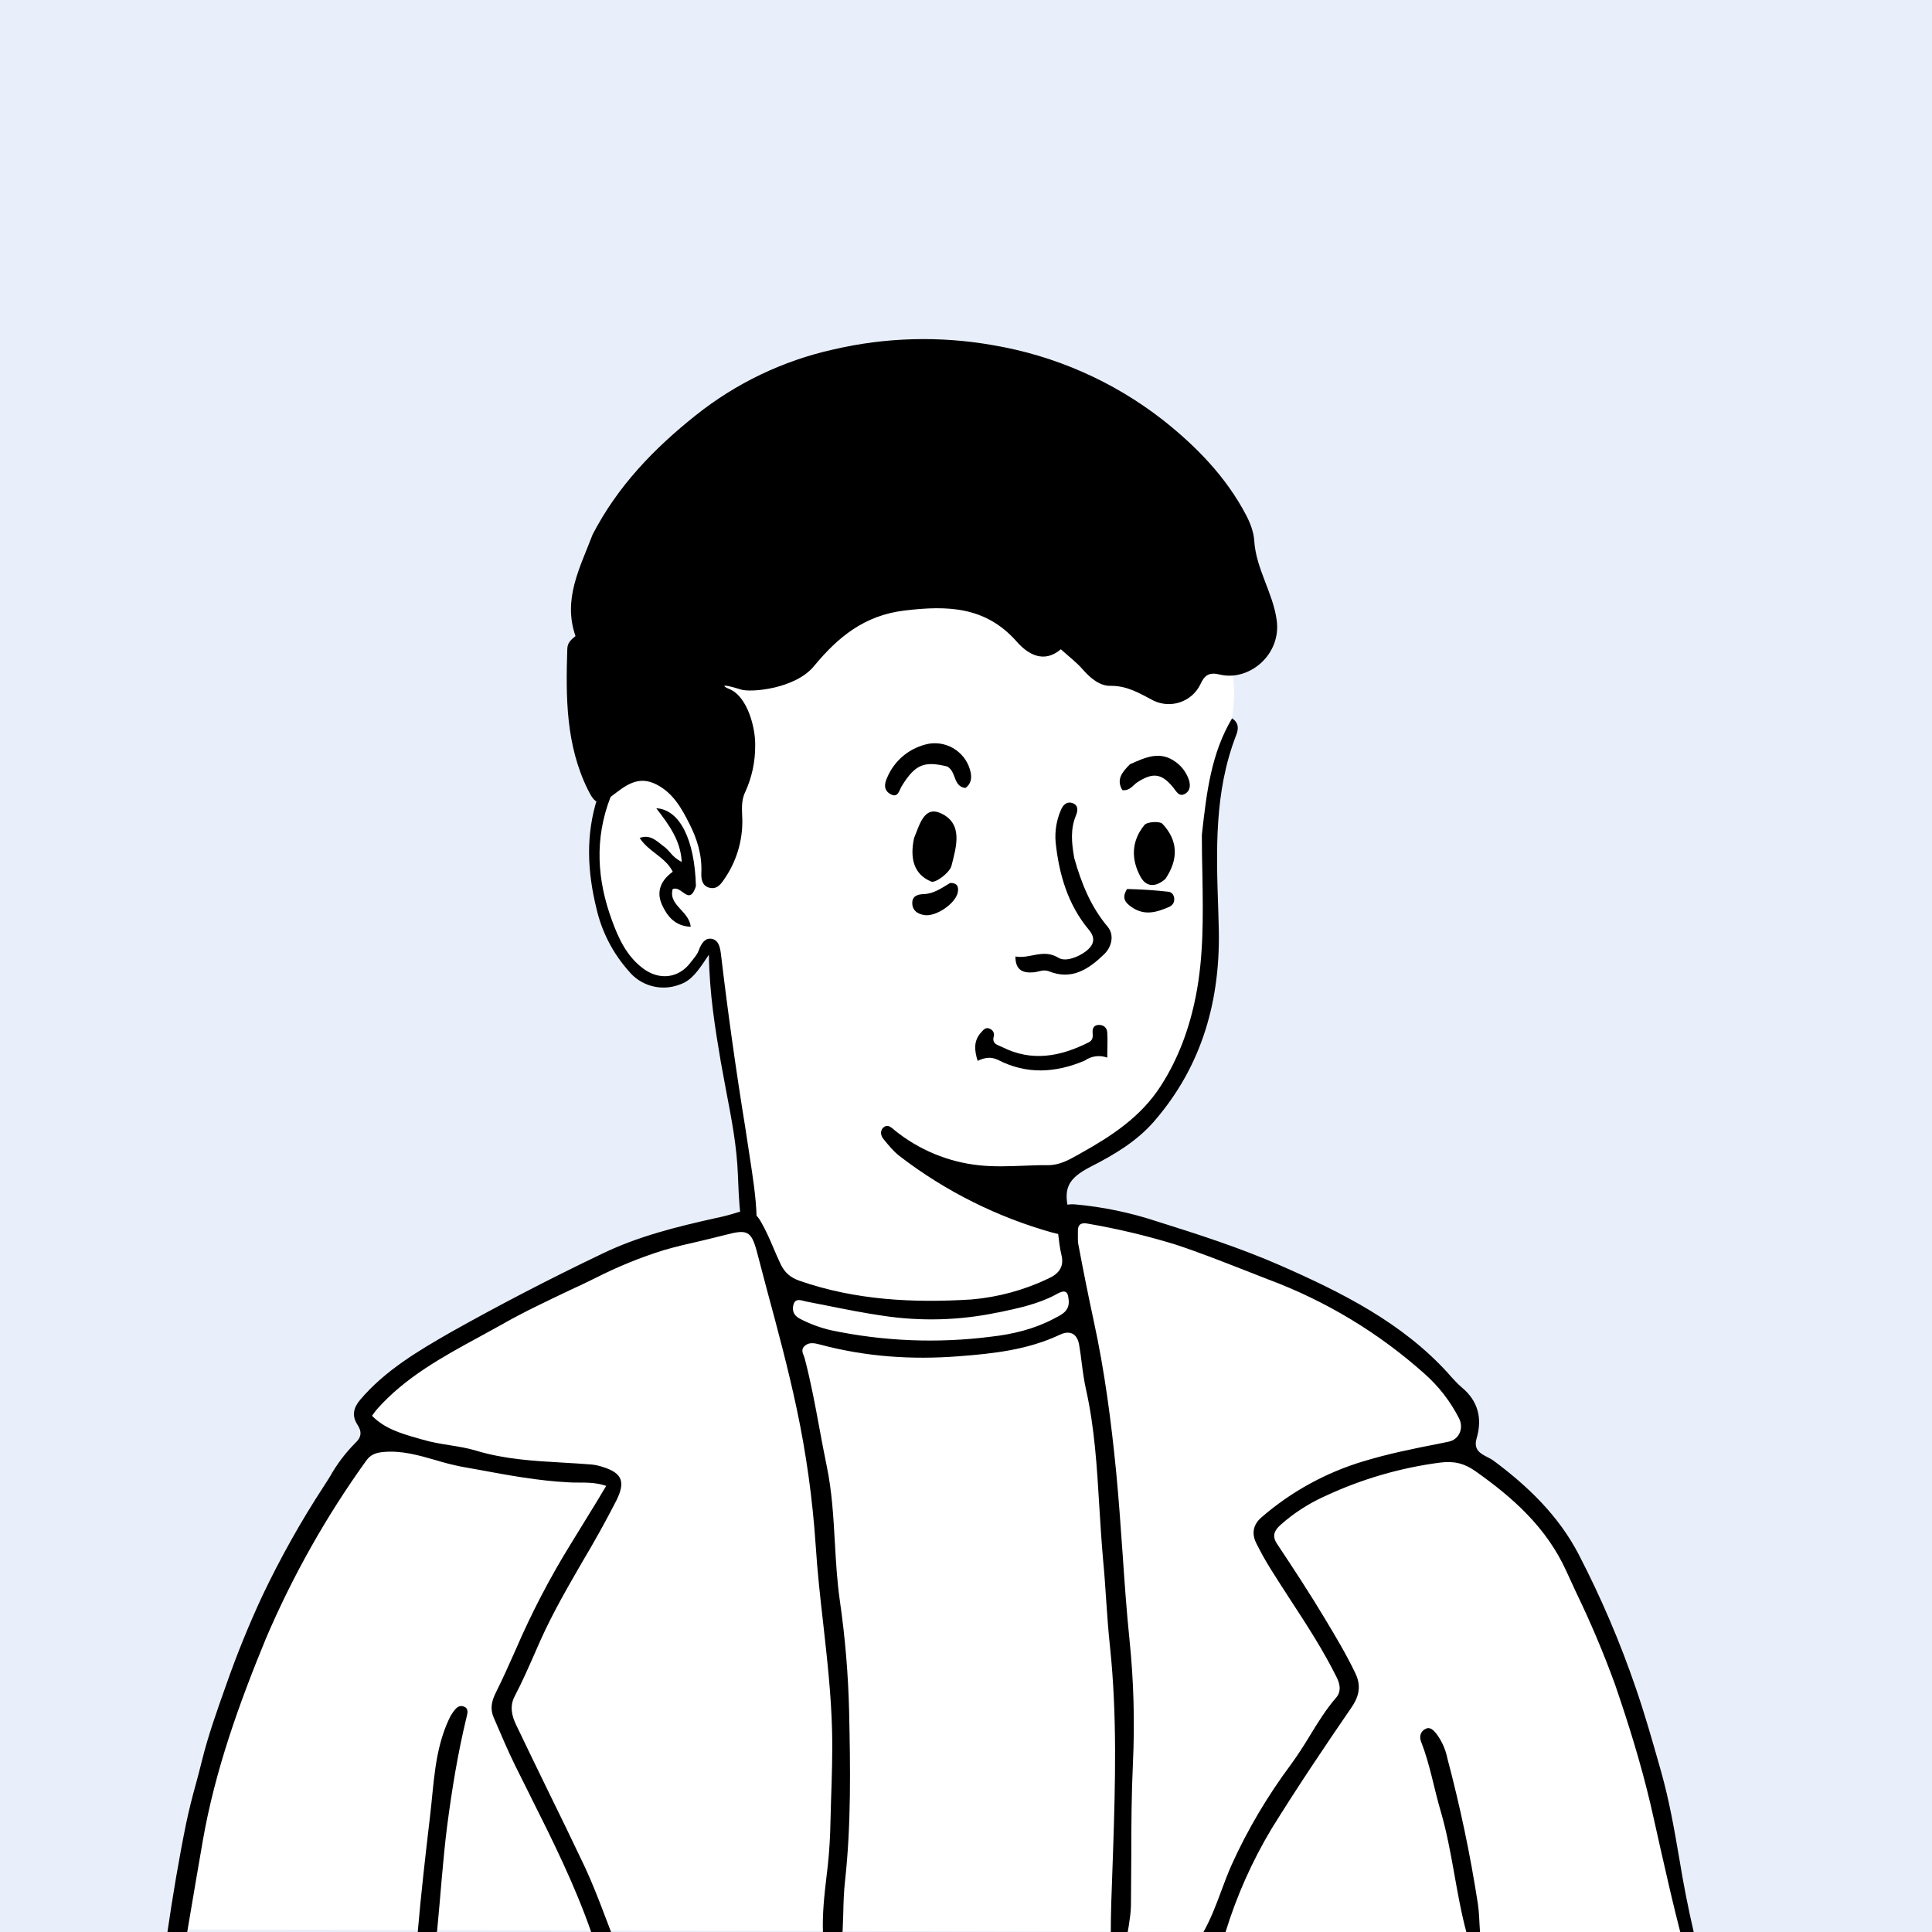
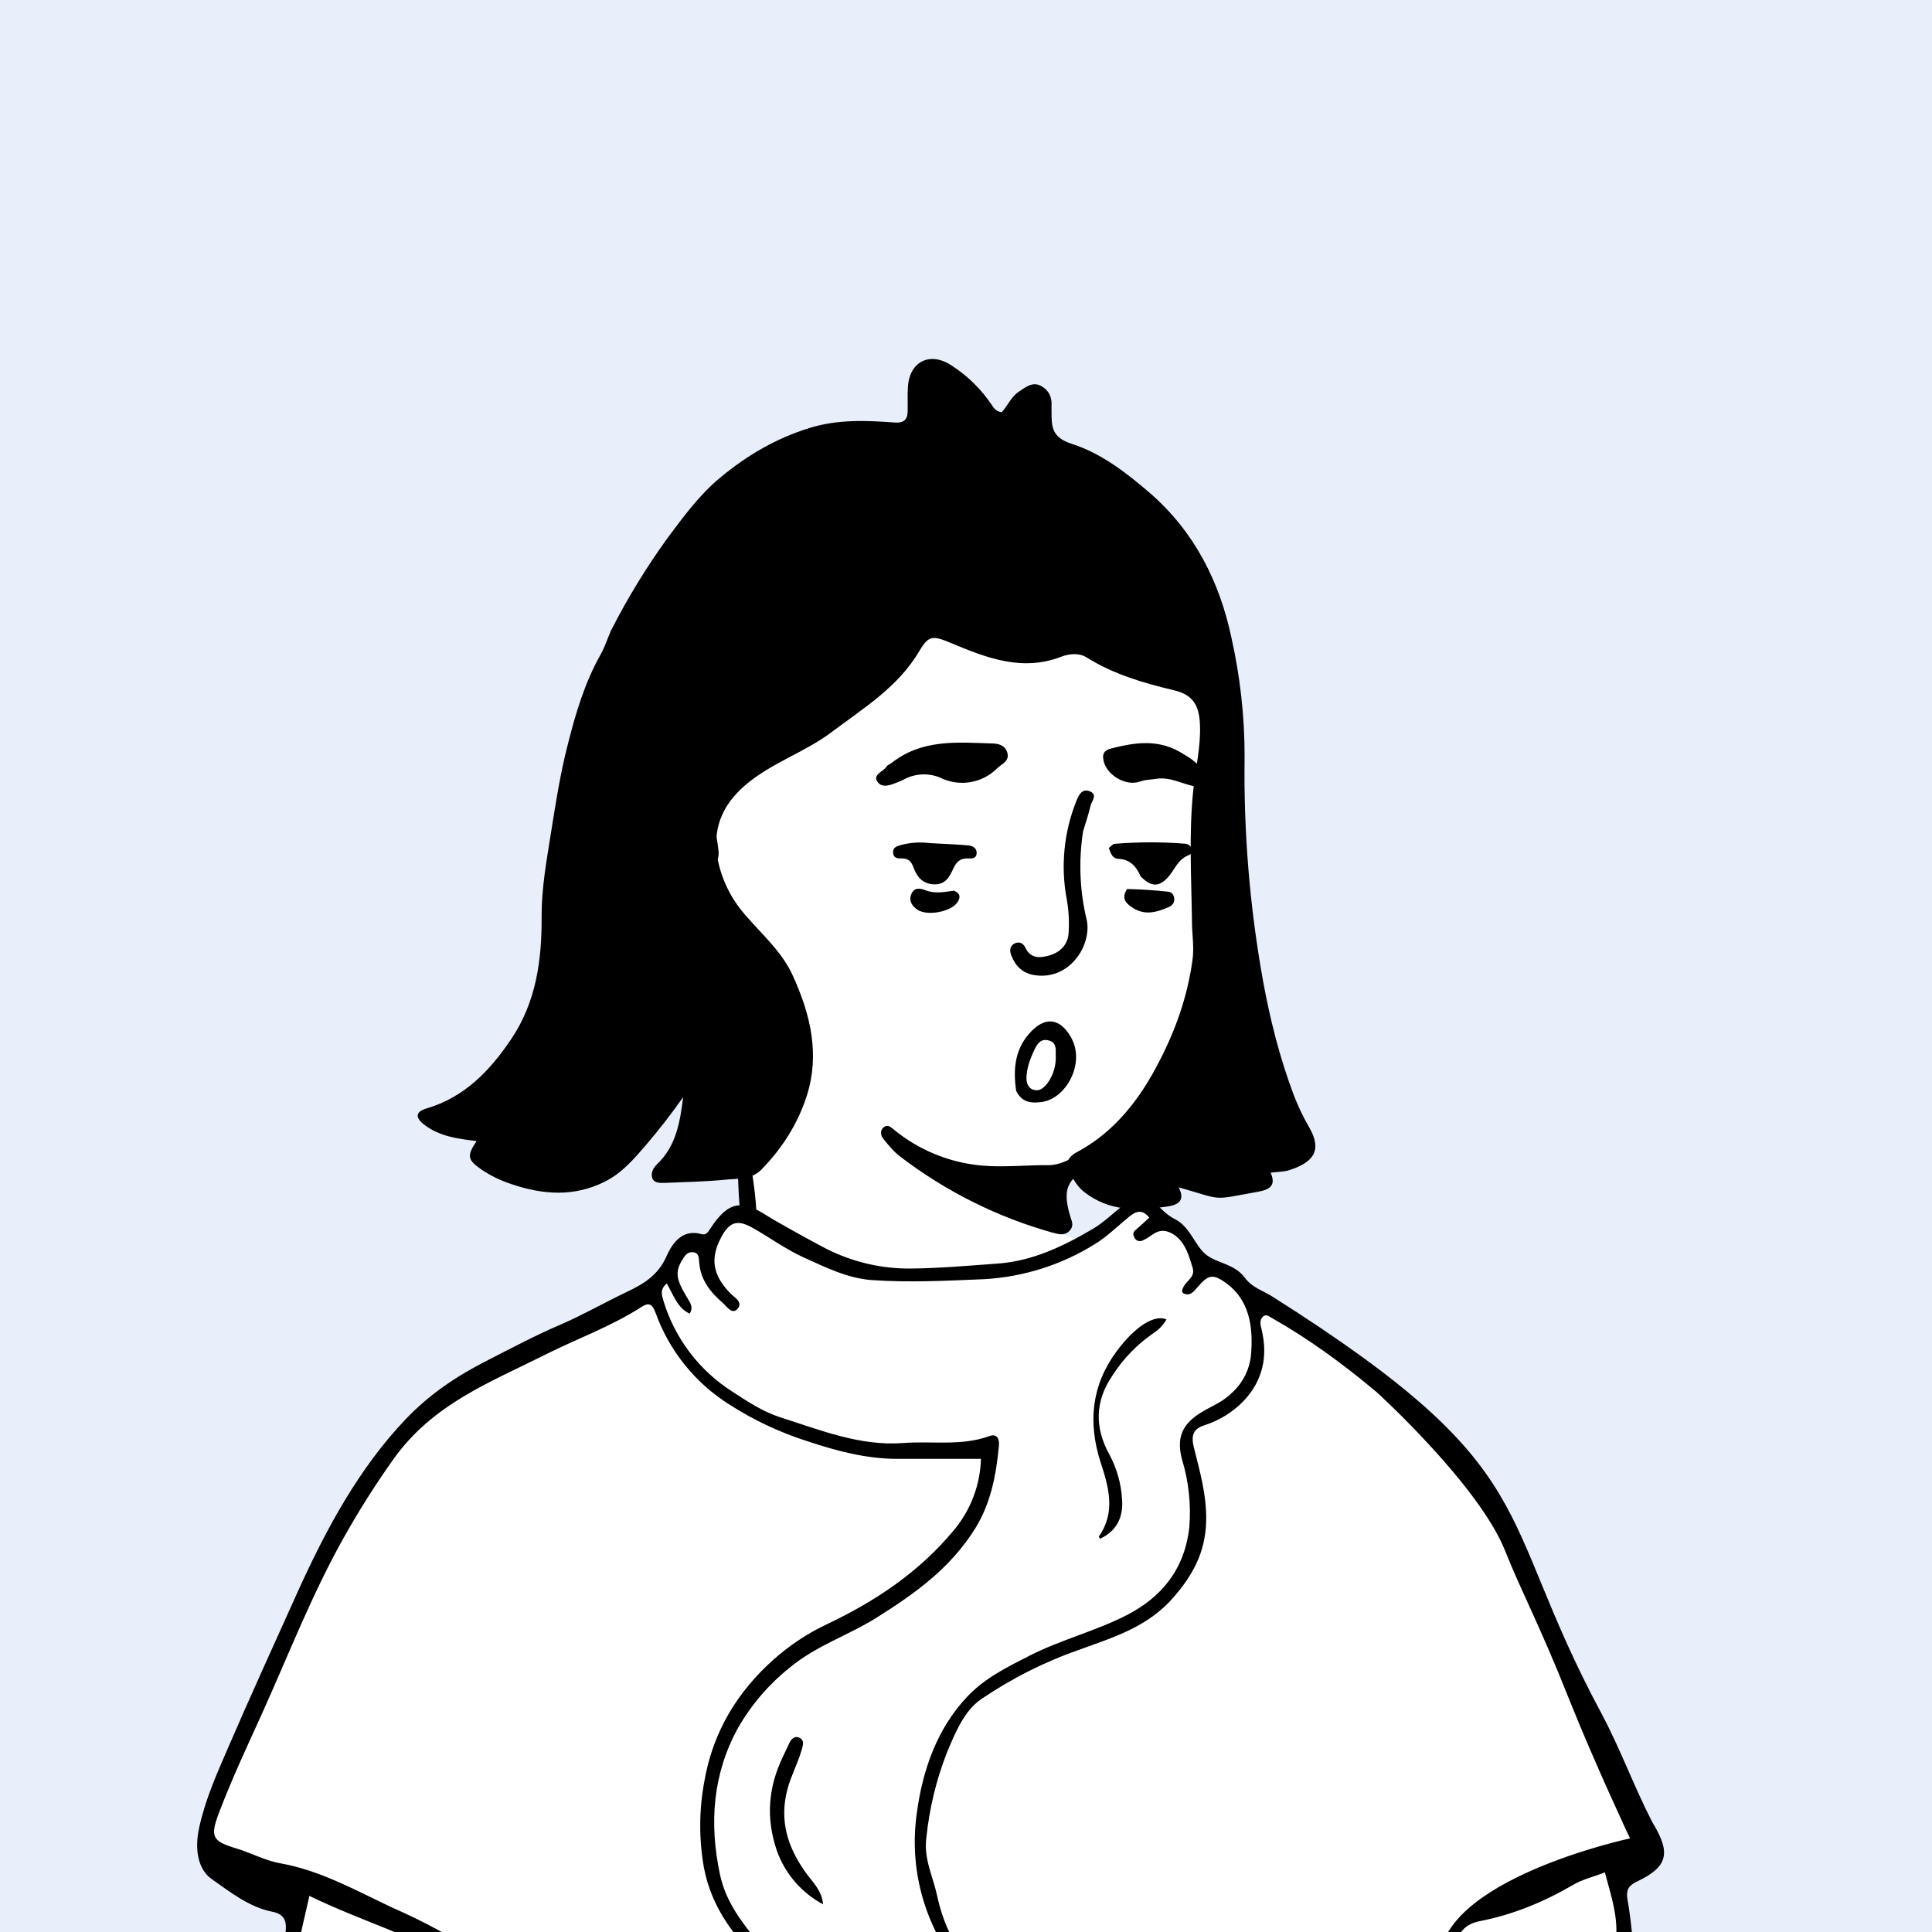
<svg xmlns="http://www.w3.org/2000/svg" viewBox="0 0 1744 1744" fill="none" shape-rendering="auto">
  <mask id="viewboxMask">
    <rect width="1744" height="1744" rx="0" ry="0" x="0" y="0" fill="#fff" />
  </mask>
  <g mask="url(#viewboxMask)">
    <rect fill="#e9effa" width="1744" height="1744" x="0" y="0" />
    <g transform="translate(531 487)">
      <path d="M554 727.7c-99.2 297-363.8 388.6-503.7 19.8-19.3-50.7 31-69.5 66.2-91.9 24.1-15.3 36.8-28.5 35.3-42.2-7-64.4-36.9-243.8-36.9-243.8l-3-5.8s.7-1.6-2.2 1.2c-3 3-9.9 34.2-37 34.2-24.5 0-49.2-10.9-61-86.3C7.2 285.6 9.6 214 40 201c12.5-5.3 24-7.2 35.2-.8 11.3 6.4-13-22 112-126C268.4 6.4 396.7-3.5 448.5 8 500.3 19.5 552 44.8 574.9 98.5c27.8 65-25.9 114.3-14 262.5-2.2 53.6.8 171.2-146.6 210.6-28 7.5-19.3 48.4 22.7 58.4 67 21 117 72.3 117 97.9" fill="#fff" />
      <path fill-rule="evenodd" clip-rule="evenodd" d="m554 266.2.1-1.4c4.1-36.4 8.2-71.7 27.1-103.4 6.5 4.4 5.7 10 3.7 15.2-19.9 51.2-18 104.4-16.2 157.6l.4 14c2.1 66.4-14.5 126.8-58.7 177.5-15.4 17.6-35.8 29.8-56.5 40.3-21.4 11-25.9 20.1-19.2 43.6l.8 2.6c1.4 3.9 2.8 7.9-1 11.8-4.5 4.6-9.5 3.3-14.8 1.8l-.6-.1a406.4 406.4 0 0 1-137-68.3c-6-4.4-10.8-10.3-15.5-16.1l-.3-.4c-2.5-3-3-7.8.5-10.4 3.3-2.5 5.8-.5 8.7 1.8l1 .9a145.5 145.5 0 0 0 76.3 31.7c13.4 1.4 26.6.9 40 .4 7.4-.3 14.8-.6 22.3-.5 10.2 0 18.7-4.7 26.7-9.2l2.8-1.6c27.8-15.5 54.3-32.8 72.2-60.7 16.1-25 25.9-52.2 31.6-80.9 7.2-36.1 6.6-72.7 6-109.8-.3-12-.5-24.2-.5-36.4ZM50.6 190.8c21.9-1.7 34 11.2 44.3 26.3a140.4 140.4 0 0 1 22.4 61.5c.5 3.7 1 7.6-1.2 11.3-4.5.6-4.9-3-5-5.6-.5-20.7-9.7-38.7-18.9-56.1-6.6-12.5-16.2-24.6-31.4-27.6-17.2-3.5-33 12-40.8 32.2-14.5 37.6-12 74.6 1.4 111 5.8 15.9 13.1 32.1 27.8 43.2 14.8 11.3 32.7 9.3 43.6-5.7l2-2.5c2-2.6 4-5.1 5-8 2.1-5.8 5.4-11.2 11.3-10.4 6.8 1 8 8.3 8.7 14a3661 3661 0 0 0 22 156.7l5.9 38.8c2.6 17.1 5.6 41.7 3.6 52.1a28 28 0 0 0-.3 2.2c-.4 2.8-.6 5-4.2 5.5-4.9.8-7-2-7.7-6.4-2.3-17-3-23.6-4-49.6-.9-25.2-5.6-50-10.4-74.9l-5-27c-5.2-30.8-10.3-62-10.8-97l-2 3c-7.6 11.3-13.7 20.5-24.5 24a40.5 40.5 0 0 1-46.1-12.5 127.8 127.8 0 0 1-28.8-55.8c-8.4-34-9.9-67.1.9-100.6 5.2-16.1 23.7-44.7 42.2-42Zm34.6 127.5c4.4 3.2 8.4 6 12-5.4-1.1-42.2-14.7-69.2-35.8-70.3 11.2 14.6 22 28.8 23 48.5a32.3 32.3 0 0 1-10.7-8.8c-2-2.2-4-4.4-6.5-6l-3-2.4c-4.8-3.6-9.7-7.4-17.8-4.5 3.8 5.8 9 10 14.3 14 6 4.7 12 9.3 15.6 16.5-10.6 7.7-15.2 17.7-9.7 29.9 4.8 10.5 11.9 19.2 25.9 19.8-.6-6.3-4.7-10.9-8.8-15.4-5-5.4-9.7-10.6-7.5-18.6 3.2-1.5 6.2.7 9 2.7Z" fill="#000" />
    </g>
    <g transform="translate(178 1057)">
-       <path d="m1346 688-1365-3.3s11.3-97 44.2-189.1c41-115.2 106.9-232 124.6-246.1 20.8-16.8-11.6-18.2 3.4-41.2 33.4-51.1 146.5-97.5 179.3-114.1C391 64.4 496.8 46.4 496.8 46.4L524 100s63.4 21.9 138.2 24.4c40.4 1.3 134-29.5 134-29.5L784.9 37s169 34.8 252.6 85.6c48.2 29.3 108.2 75 109.7 101.2 2.1 39.8 1.7 36.7 24 51.9 53.3 36.2 98.4 122 120.8 191.2 17.5 54.2 54 221.1 54 221.1Z" fill="#fff" />
-       <path fill-rule="evenodd" clip-rule="evenodd" d="M300.3 563.4C320.7 604 341 644.7 356 688c6.6 0 12 0 17.6-1l-4.2-11c-6.2-16.4-12.3-32.3-19.5-47.8a5867.5 5867.5 0 0 0-34.2-70.7c-9.3-19.2-18.7-38.3-27.8-57.5-3.9-8-6-16.9-1.3-25.8 6.7-12.8 12.5-26 18.3-39.2l5.2-11.8c11-24.4 24.4-47.6 37.9-70.9a972.6 972.6 0 0 0 30.5-55c8-16.3 5.5-24.5-12.1-30A48 48 0 0 0 356 265c-8.6-.7-17.2-1.2-25.8-1.7-26.3-1.5-52.7-3-78.4-10.8-7.9-2.4-16.1-3.7-24.4-5-8-1.3-16-2.6-23.7-4.9l-4.6-1.3c-14.7-4.2-29.9-8.6-41.3-20.3l1.8-2.4c1-1.3 1.8-2.5 2.7-3.5 25.4-28.7 58.7-47 92-65.1l20-11c20.1-11.5 41.2-21.4 62.2-31.4 8-3.7 15.9-7.4 23.7-11.3a391.7 391.7 0 0 1 61-24.8c10.6-3.1 21.3-5.6 32-8 7.8-1.9 15.6-3.7 23.3-5.7 20-5.3 23.7-4 28.9 15.7l9 34.2c9.6 35.4 19.1 70.8 26.7 106.6 8.7 40.7 14.4 82 17.2 123.5 1.5 23.6 4.1 47.2 6.8 70.7 3.6 32.2 7.2 64.3 8 96.7.5 20.8-.2 41.6-.9 62.4l-.8 29a434 434 0 0 1-3.3 40.2c-2 17-3.9 34-3.2 51.2 6.6 0 12.1 0 17.7-1.2l.6-16.2c.2-10.2.5-20 1.6-29.6 5.6-51 4.8-102 3.7-153-.8-33.6-3.6-67-8.4-100.2-2.5-17.6-3.5-35.2-4.5-52.8-1.3-23-2.6-46.1-7.4-69a1633 1633 0 0 1-6.6-34.2c-3.8-20.7-7.7-41.4-13-61.8-.2-1-.6-2-1-3-1.2-3-2.4-6 .6-8.9 4-3.8 9.1-2.7 14-1.4 41 11 82.7 13.9 125.1 10.6 31.5-2.4 62.6-5.8 91.5-19.5 8.6-4 15.4-1.5 17.3 9 1 5.6 1.7 11.2 2.4 16.9 1 7.9 2.1 15.8 3.8 23.4 7.8 34.8 9.9 70 12 105.2 1 16.1 2 32.2 3.4 48.3 1.2 12 2 24.2 2.8 36.3 1 14.6 2 29.1 3.6 43.7 6.3 60.7 4.7 121.5 2.7 182.3l-.7 20c-.7 18.4-1.4 36.7-1.4 55 5.7 0 10.3 0 15.3-1l.9-5.3c1-6.5 1.9-12.5 2-18.4l.3-44.7c0-28 .2-56.2 1.5-84.2 1.7-37 .7-74-3.1-111-2.7-26.2-4.5-52.4-6.3-78.7-1.7-24.1-3.4-48.3-5.7-72.4-4.5-46-10.5-92-20.4-137.3a2508 2508 0 0 1-13.8-68.7c-.5-2.4-.4-5-.4-7.4v-4c-.2-6.4 2.7-8.5 9.1-7.2a637.9 637.9 0 0 1 78.9 18.8c21 6.9 41.5 15 62 23l22 8.6a444.7 444.7 0 0 1 140.6 84.8 136 136 0 0 1 31.5 40.6c4.6 9.3-.3 19.2-9.5 21l-9.2 1.9c-22.6 4.4-45.2 9-67.3 15.7a250.5 250.5 0 0 0-92.5 50.8c-7.6 6.6-8.8 14.7-4.6 23.2 4 8 8.4 16 13.2 23.6a1769 1769 0 0 0 17.6 27.5c14.9 22.8 29.7 45.6 41.8 70 3.3 6.5 4 13-.2 18-9.4 10.8-16.8 22.9-24.2 35a360.5 360.5 0 0 1-16.9 25.7c-21 28.2-39 58.5-53.4 90.3-3.5 7.9-6.6 16-9.6 24.2-4.8 13-9.7 25.8-16.5 37.7 7.5 0 13.9 0 20.5-1a423 423 0 0 1 41.4-93c23-37.1 47.3-73.3 72-109.3 6.3-9 9.7-18.8 3.9-31-8-16.8-17.5-32.7-27-48.5l-.4-.7c-13.8-23-28.6-45.6-43.5-68-4.7-7.2-2.2-12 3-16.8a157.4 157.4 0 0 1 41.6-26.7 353.1 353.1 0 0 1 102.4-29.7c12.8-1.7 22.2.7 32 7.6 34.4 24.3 64.3 51 82.2 90.3l8.6 18.7a885 885 0 0 1 35.5 84c12.1 35.3 23.2 70.9 31.8 107.4 3.1 13.3 6 26.7 9 40 5.8 25.6 11.6 51.2 18.2 76.7 4.8 0 8.5 0 11.9-1a992 992 0 0 1-12.8-65c-4.6-27-9.3-54-16.8-80.4l-1.5-5.3c-6.6-23.2-13.2-46.4-21-69A883.4 883.4 0 0 0 1247 346c-18.1-34.7-45.6-61.4-77.4-84.9-1.5-1-3.2-1.9-5-2.8-6-3.1-12.7-6.5-9.7-16.8 5.2-17.6 1.8-33.7-13.6-46.3-3.5-3-6.5-6.3-9.6-9.7l-2.9-3.3c-41.3-45.3-95.5-72.5-151.3-97-36.3-15.9-74.3-28.1-112.2-40a328.3 328.3 0 0 0-72.7-15c-12.8-1-18 4.8-16.5 16.8.4 3 .8 6 1 9 .8 6.7 1.5 13.5 3.1 20 2.7 11.2-3.2 17.2-12 21.2a200.4 200.4 0 0 1-69.1 18.8c-52.7 3.3-105 .7-155.5-16.9-8.4-3-13.2-7.4-16.8-14.7-2.4-5-4.6-10.2-6.8-15.3-3.3-7.8-6.7-15.6-11-23-5.3-9.6-11.7-11.8-21.5-8.6-6.3 2-12.7 3.7-19.2 5C432.9 50.4 397.8 59 365 75a2335 2335 0 0 0-135.6 70.3c-30 17.2-59.8 34.8-82.3 61.3-6.2 7.3-7.5 14.5-2.6 22.2 4.3 6.5 4 11.5-2 17a139.2 139.2 0 0 0-22.6 30c-1.8 2.8-3.5 5.7-5.4 8.5-20.9 32-39.5 65.2-55.8 99.5A875.2 875.2 0 0 0 26.5 463l-1 2.8c-7.8 22-15.6 43.9-21.2 66.5-1.7 7.2-3.7 14.4-5.6 21.5a565 565 0 0 0-8.7 35.3c-6.7 32.9-12.2 66-17 98.9 6.6 0 12.1 0 18-1l7.8-46 6.3-36.6c11-63 32.5-123 56.8-182a839.1 839.1 0 0 1 90.7-160.9c4-5.6 8.9-7.2 15.6-7.8 16.3-1.5 31.5 2.9 46.6 7.2a241 241 0 0 0 23.5 6l15.6 2.8c27 5 53.8 10 81.5 11.4 2.8.2 5.7.2 8.7.2 8 0 16.4 0 25.1 3L361 298l-23.7 38.6a730.6 730.6 0 0 0-49.8 95.6c-5.9 13.2-11.7 26.3-18.1 39.1-3.8 7.6-5 14.6-1.8 22l1.3 3c6 14 11.9 27.8 18.6 41.4l12.9 25.8Zm475-452c5-2.6 10.4-5.4 11.2 3.7 1.8 10.6-5.3 14.2-11.4 17.3l-1.8 1c-17.5 9.2-36.8 14-56.6 16.2a434 434 0 0 1-144.6-5.8c-9.5-2.2-18.7-5.6-27.3-10-5.6-2.7-8-6.8-6.7-12.5 1.4-6 5.4-5 9.5-4 .7.3 1.5.5 2.3.6l19.3 3.8c16.5 3.3 33 6.6 49.7 9a291 291 0 0 0 103.5-2.9l.9-.1c18-3.8 35.8-7.5 52-16.2Z" fill="#000" />
-       <path d="M199 688c3-35 7-69.8 11.1-104.7 3.6-29.7 4-60 17-88a38 38 0 0 1 3.8-6.7c2.3-3.1 5-6.8 9.5-5.2 5.2 1.7 3.5 6.4 2.7 9.9-7.8 32.1-13.1 64.8-17.4 97.5-4 31.5-6 63.3-9.2 96-5.6 1.2-11 1.2-17.5 1.2ZM1145.9 688c-9.8-36.3-12.8-73.7-23.3-109.7-6.2-21-9.8-42.8-17.9-63.4-1.6-4.2-.5-9 4-11.2 4.4-2.3 7.4 1.3 9.9 4.3a55.2 55.2 0 0 1 9.9 22.1c11.5 43.4 20.8 87.4 27.6 131.7 1.2 8 1.2 16 1.9 25.2-3.5 1-7.3 1-12.1 1Z" fill="#000" />
+       <path d="M1294.6 717H83.4l8.6-63.2S14.3 627.3 6.5 612c-7.8-15.3 84.3-214 97-245.4 12.6-31.5 76.6-148 135.7-174 39.7-17.3 137.8-75.2 175-91.5C419 99 431 81 438.6 68c7.6-13.2 15.7 13.4 42-28.5 6.7-10.6 34.7 7 50.7 17.3 13.6 9 36.7 44.5 142.6 37.8C817.5 85.7 837 19.3 853.6 29c24 14 53.8 56.5 53.8 56.5s109.8 69 138.7 91.6c59.5 46.4 123.1 81.9 180.6 251.6 19.9 58.6 78 160.2 86 173.2 8.2 13.1-27 36-27 36l8.9 79.1Z" fill="#fff" />
+       <path d="M1063.5 198.7c-30.2-25.3-60-47-93.8-66.2-2.3-1.3-4.7-3.4-7.4-1.2-3.7 3.2-2.5 7.6-1.5 11.7 6.1 24.7.6 46.4-15.4 63.8a85.1 85.1 0 0 1-36 22.7c-9.3 3-12.6 8-9.8 19.7 5.4 21.8 11.7 43.1 11.2 66.9-.7 29-12.8 49.6-29.5 68.8-23 26.6-53.7 35.9-83.7 46.8a383.3 383.3 0 0 0-90.2 45.3c-15.2 10.7-23 30-30.6 48a292.5 292.5 0 0 0-18.6 77.1c-2.5 18.7 6 34.8 9.7 52 5 23.3 14.4 44.4 30.3 62-3.9.9-7.7.9-12.6.9a182.8 182.8 0 0 1-36-137.3c5.3-39.8 18.7-76.8 45.6-105.2 16-17 36.4-26.8 56.3-37 28.7-14.6 60-22.2 88.5-37 29-15.2 51.2-39.3 55.6-79a164 164 0 0 0-6.6-61c-5-19-.5-31.3 16.5-42 9.4-6 19.7-9.4 28.3-18a53 53 0 0 0 17.3-32.9c2.8-27.8-2-51.7-22.2-66.3-11.7-8.4-16-8-25.6 3.3-3.8 4.4-7.2 9-13.4 5.7-1.7-2.1-.3-4 .5-5.8 2.8-5.6 10.7-8.8 8.2-17-3.2-10.7-6.4-22-15.4-28.9-6.4-4.8-13-6.4-20-1.7-3.3 2.2-6.5 4.5-10 6-1.4.6-3 .6-4.5 0-1.4-.7-2.5-2-3.1-3.6-1.6-3.6.6-5.3 2.8-7.2 3.6-3 7-6.2 11-10-6.4-8-12.1-5.6-18-.9-10.3 8.4-20 18.1-31 24.8a211.2 211.2 0 0 1-100 31.7c-33.9 1.4-67.8 3.2-101.6.8C587 96.9 567.2 87 547.3 78c-16.4-7.4-31-18.4-46.8-27.1-13.5-7.4-20.5-4.6-28 10-9.5 18.5-7 33.2 8.6 49.4 3.6 3.8 11.3 7.6 7.2 13.5-5 7-10.2-1.5-14.1-4.9-10.8-9.4-20-20.4-21.1-37-.3-4-.5-8-5.2-8.5-3.6-.4-6 .9-8.5 4.5-8.2 12.4-8 18.6 3 36.7 2.5 4.3 5.8 8 2.2 14.2-11-4.8-14.8-17.1-20.7-27.2-6.6 5.5-4.4 11-2.9 16a147.9 147.9 0 0 0 62.4 81.8c13.7 9 27.5 18 42.7 22.9 36.4 11.6 72.3 26.3 111.4 23.3 25.9-2 52.2 3 77.7-6.3 6.7-2.4 9.2 2.5 8.5 9.1-2.5 26.3-7.4 51.7-21.2 74-22.7 36.6-55.2 59.4-88.8 80.6-25.8 16.3-54.8 25.3-79 45.5a190.8 190.8 0 0 0-46.5 54.3C465.5 544 462 588.6 471.9 635c5.2 24.8 19.8 43.2 34.4 61.4 5.3 6.6 11.2 12.7 17 19.8-3.8.9-7.7.9-12.5.9-24.9-24.6-46.3-51-53.4-88.3a217 217 0 0 1 .3-77.2c7.8-46 30.5-81.7 62.1-110.1 14.8-13.2 31-24 48.4-32.2 43.2-20.5 83.2-46.6 115.5-85.8a105 105 0 0 0 23.8-63.6H632c-27.8 0-54.3-7-80.8-15.8a296 296 0 0 1-70.4-33 163 163 0 0 1-66.8-82.4c-3.2-9-6.4-10.2-13.3-5.7-27.6 17.7-57.8 28.4-86.6 42.9-49.3 24.8-101.5 44.3-137.1 94.5a789 789 0 0 0-45.2 71.5C103.4 382.6 82.1 437.6 58 491c-13 28.6-26.3 57-37.6 86.5-9 23.4-7.5 27.2 14.7 34 13.4 4 26.3 11.1 40 13.5 36.2 6.4 68.5 24.7 101.7 40.3a530 530 0 0 1 77.1 41.6c4.9 3.4 11.4 2.2 15 9.2-9.6.8-19.2 1-28.8.3-45.3-26-93-39.7-138.8-62-5 23-10.7 42.1-11.6 62.6H77.1c-2.8-9.2.5-17.6 2.1-26.3 2.1-11.3 1.2-19.6-11.4-22-20.5-4-37.4-17.3-54.6-29.4-12.1-8.4-16-26.2-11.3-47 5.5-25 15.6-47.6 25.5-70.5 20.5-47.5 42-94.5 63.2-141.6 25.8-57 55.5-112 97.7-156.2 21-22 45.2-38.4 71.6-51.9 22.8-11.7 45.6-23.8 69-33.8 20-8.7 39-19.6 58.7-29 14.6-6.9 28.3-14.7 36-32.2 6.1-13.8 15.5-24.6 31.5-20.1 4.2 1.2 6-1.6 8.1-5 16-24.3 28-26.8 51.8-11.2 6.6 4.3 42.5 24.2 53 29.5 23.8 12 49.6 18 75.7 17.8 26.4-.2 52.8-2.6 79.1-4.5C753.8 81.4 782 68 809 52c9.8-5.8 18.4-14.6 27.8-21.6 11.3-8.4 23.5-6.9 33.5 3.9 4 4 8.3 7.3 13.2 9.7 13.1 7 17.5 24.3 27.8 32 10.4 7.7 25.2 7.9 34.6 20.6 6.3 8.6 16.4 11.6 25 17 248.7 157.4 198.5 193.2 296.6 375.9 17.1 31.9 29.5 66.4 46.1 98.5.2.3.3.7.6 1 16.3 27 13.1 39.2-14 52.2-7.1 3.4-10.8 6.6-9 16.9 3.3 18.7 4.7 37.8 6.7 57.8-4 1-8 1-13.1 0-4.2-10.9-3.7-21.1-3.7-31.3-.2-17.7-5.8-33.8-10.4-51.4-10.2 4-20 6.2-28.4 11.1-27 15.8-55 27.2-85 33-15.1 3-21.7 13.5-21.7 30.9.2 3 .5 5.9 1 8.8-5.1.1-10.2-.3-15.2-1.2-2.6-76 172-113.3 172-113.3s-32.1-68.2-55.2-126.2c-26.7-67.2-42.4-95.4-57.5-133.3-23.2-58.5-113.7-141.4-117.1-144.3Z" fill="#000" />
+       <path d="M523.3 613.7c-10.3-30-7.6-58 5.5-85.1l5.3-11.2c2-4.7 5.2-8 9.8-5.6 4.4 2.2 3 6.6 1.7 11-3.4 12-9.4 22.8-12.7 35-7.8 29.1.5 53 16 75 6.4 9 14.9 16.3 16.1 29.2a88.3 88.3 0 0 1-41.7-48.3ZM829.8 163c16.4-22.2 34-33.7 45.2-29a35 35 0 0 1-11.2 12 133.7 133.7 0 0 0-38 39.3c-15.3 22.7-15.8 46.3-2.4 70.6a97.5 97.5 0 0 1 11.5 40.8c1.2 16.6-5.4 28.5-19.8 35.3-.5-.7-1.3-1.7-1.2-2 15.4-21.9 9-44.4 1.6-67-11.5-35.8-8.3-69.3 14.3-100Z" fill="#000" />
    </g>
    <g transform="translate(266 207)">
-       <path d="M268.8 275.8c22.7-44 55.7-78 93.1-107.8 36.3-29 78.8-49.4 124.2-59.5a359 359 0 0 1 144.3-3.9A341.5 341.5 0 0 1 783.6 172c30 23.7 57.2 51.4 75.3 86.1 3.7 7 6.8 15.2 7.3 23 1.6 25.3 16.6 46.4 20.2 71.2 4.7 31.7-25 56-51.3 49.6-9.7-2.3-13.8.5-17.6 9a31.7 31.7 0 0 1-42.3 14.5c-12.3-6.4-23.6-13.5-38.8-13.3-9.7.2-18.2-7-25.2-15-5.5-6.3-12.3-11.4-19.6-18-15.2 13-29.6 4.7-39.7-6.8-28.2-32-62.6-32.8-101.2-28.2-36.4 4.3-60.2 23.9-82 50.3-16.8 20.4-56.9 24-66 21-19-6-16.4-2.8-10.5-.5 16.9 6.8 23.9 36 23.5 51.1a99.4 99.4 0 0 1-9 42c-4 8-2.8 16.7-2.6 25.2a91.4 91.4 0 0 1-16.6 53.8c-3.4 5.1-7 9-13.3 7.3-6.8-1.8-7.3-8.5-7.1-13.5.7-16-3.8-30.5-10.8-44.2-7-13.9-14.5-27.5-29.4-35.3-17-8.9-28.5 1.1-40.3 10-11.8 8.8-15.3 8-21.9-5.4-20-40.4-20-83.7-18.6-127.3.2-6 4.3-8.8 7.4-11.4-11.6-33.4 4-61.6 15.3-91.3Z" fill="#000" />
+       <path d="M285.9 361.5a626.9 626.9 0 0 1 50.8-83c14.5-19.4 28.8-39 47.6-54.5 24-19.9 50-35.2 80.2-44.6 25.8-8 51.2-6.9 77-5 7.7.6 11.5-2 11.8-9.5.3-7.6-.3-15.4.3-23 1.6-22.8 20-31.6 39-19.2a124.8 124.8 0 0 1 36.9 36.2c1.8 2.9 4 5.6 8.7 6.2 5.4-5.7 8.5-14 15.7-18.7 6-3.9 12.2-9.2 19.9-5 6.9 3.7 10 10.2 9.4 18.2v5.1c.1 13.4 0 23.1 18.4 29 26.3 8.4 49.2 26 70.6 44.5 40 34.8 62.7 80 73.3 130a488 488 0 0 1 12 107.6c-1 68 4.6 136 16.7 203 6.4 34.9 15 68.8 27.3 101.7 3.9 10.3 8.6 20.3 14.1 29.8 13 22.2 2.6 32.2-17.2 38.8-5 1.8-10.8 1.6-17.4 2.5 5.1 11.6-.8 15.3-11.5 17.2-43 7.7-30 7.8-71.5-4 6 11.6 0 15.8-10.1 17.3-26.6 4-52.5 4.8-75.3-13.2-6-4.7-9.4-10.8-12.8-17.2-4.3-8.2-2.4-14 6.2-18.6 34.4-18.4 57-48 74.3-81.7 15-28.8 25.6-59 30.1-91.4 1.7-11.7-.3-22.8-.4-34.2-.5-40-3-80.1 1.2-120 2-19.4 6.8-38.5 6-58.3-.6-18-6.5-27.4-23.5-31.4-27.7-6.6-54.7-14.5-79.1-29.8-6.6-4.1-15.6-3.2-22.6-.5-35.4 13.7-67.6 1-99.4-12.3-16.1-6.7-20.1-7.4-28.5 6.8-19.1 32.8-50.5 51.8-79.6 73.7-24.4 18.4-54.2 27.5-77.8 47.8-21.7 18.7-29.8 40.5-24.7 67.7a107.8 107.8 0 0 0 25.7 50.5c14.8 17.2 32.3 32.3 42 53.8 16 35 24.5 71 12.6 108.3-8 25.1-22.3 47.6-41 66.7-8.8 9-21.3 8-32.6 9.1-18.1 1.8-36.5 2.1-54.8 2.9-4.2.1-9.6.2-11.1-4.4-1.5-4.5.7-9 4.4-12.6 17.3-16.4 20.7-38.3 23.5-60.5a558.3 558.3 0 0 1-33.5 43.2c-10.7 12.5-21.4 25-36.5 32.8-28.1 14.4-56.6 12.3-85.3 2.5A108 108 0 0 1 169 849c-13-9-13.9-12.3-4.8-26-17.1-2-34-4.2-47.8-15.2-7.9-6.3-7-11.4 2.6-14.2 34.2-10.1 56.9-33.7 76.2-62.2 23-34 28-72.2 27.7-111.7 0-25.7 4.6-50.6 8.6-75.8 4.2-26.4 8.3-52.8 15-78.7 7.1-28.3 15.4-56.2 29.9-81.8 3.7-6.7 6-14 9.4-22Z" fill="#000" />
    </g>
    <g transform="translate(791 871)">
-       <path d="M188.2 86.4c-26.7 11.3-52.6 12.5-78-.5-6.5-3.2-12-2.4-18.7.7-3-9.6-3.7-18 3-25.5 2-2.1 3.9-5 7.4-3.7 3.1 1 5 4 4.2 7-2 7 3.5 7.8 7.4 9.7 26.8 13.6 52.6 8.7 78.1-4.1 4-2 4-5 3.7-8.6-.3-3.7.8-7 5.3-7.2 4.5-.2 7.6 2.4 7.9 6.7.5 7.1 0 14.3 0 22.8a22 22 0 0 0-20.3 2.7Z" fill="#000" />
+       <path d="M141.7 79c-3.2 7-5.7 14.2-6.1 22-.2 4.6.8 9.8 6 11.6 5.4 1.9 9.1-1 12.8-5.6 6-7.5 7.4-16.2 7.5-25.1 0-5 1.3-11.8-6.1-13.7-7.6-2-10.7 3.1-14 10.7Z" fill="#fff" />
+       <path fill-rule="evenodd" clip-rule="evenodd" d="M140.4 59.5c-14.9 15-17.2 33.4-14.1 54.3 5.4 10.8 14 11.2 23.4 9.9 21.3-2.9 39.6-34.7 26-58.5-9.4-16.3-22-19-35.3-5.7Zm-4.8 41.4c.4-7.7 2.9-15 6.1-22 3.4-7.6 6.5-12.7 14-10.7 6.7 1.7 6.4 7.3 6.3 12v1.7a39.1 39.1 0 0 1-7.6 25.1c-3.7 4.6-7.4 7.5-12.8 5.6-5.2-1.8-6.2-7-6-11.7Z" fill="#000" />
    </g>
    <g transform="translate(653 805)" />
    <g transform="translate(901 668)">
-       <path d="M68.7 106.5c6.5 23.1 15 44 30.2 62.1 6.2 7.4 3.6 18.1-3 24.6-13.8 13.4-29.3 24-50 15.6-5-2-9.2.5-13.7.9-9.5.8-16.6-1.5-16.6-14.3 13.2 2.4 25-7.3 38.9 1.2 6.2 3.9 17.9-.6 24.9-6 5.7-4.5 9.8-10.7 2.5-19.3-19-22.7-27-50.3-30-79.1a60 60 0 0 1 4.6-28.6C58.3 59 61.7 55 67.3 57c5.5 2 4.5 7.3 3 11-5.2 12.4-4 24.9-1.6 38.4Z" fill="#000" />
+       <path d="M76.7 82.4a205.6 205.6 0 0 0 3.3 80.2c4.7 22.4-15.2 54.4-46.8 49.7-11-1.6-17.5-8.1-21.3-17.8-1.7-4.3-1.5-8.8 3.3-11 4-1.7 7.4-.2 9.4 4 4.8 10.1 13.4 9.4 21.9 6.9 9.6-2.9 16.4-9.6 17.1-19.9.7-10.1.2-20.3-1.6-30.4a159.3 159.3 0 0 1 8.8-89.5c2.2-5.7 5.4-10.9 11.9-8.3 7.5 3 1.8 8.8.7 13.1-1.7 7.4-4.2 14.7-6.7 23Z" fill="#000" />
    </g>
    <g transform="translate(610 680)">
-       <path d="M407.4 122.5c13 .3 25.4 1.1 37.6 2.5 3 .4 5 3.3 5 6.7 0 3.3-1.7 5.6-4.7 7-11.2 4.8-22 8.2-33.7.2-6.5-4.5-9-8.7-4.2-16.4ZM247.6 117c7 0 7.8 3.8 7 8.5-2 10.2-20 22.4-30.4 20.5-5.9-1-10.5-4-10.7-10.5-.2-6.7 4.8-8.2 10.3-8.4 9-.3 15.8-5.2 23.8-10ZM215.1 76.6c5-12 9-29.4 24.1-22.5 20.7 9.4 13.9 30.7 9.7 47.4-1.6 6.3-14.5 15.9-18.3 14.3-16.3-6.8-19.2-21.7-15.5-39.2ZM442 113.4c-8.6 7.5-17 7.6-22.2-1.5-9-16-8.6-32.8 3.3-47.2 2.5-3 13.8-3.6 16.3-1 14 15 14.6 31.8 2.6 49.7Z" fill="#000" />
+       <path d="M407.4 122.5c13 .3 25.4 1.1 37.6 2.5 3 .4 5 3.3 5 6.7 0 3.3-1.7 5.6-4.7 7-11.2 4.8-22 8.2-33.7.2-6.5-4.5-9-8.7-4.2-16.4ZM251.2 124c6.4 2.8 5.6 6.6 3 10.6-5.9 8.6-27.3 12.5-36 6.6-5-3.4-8-8-5.6-14 2.5-6.2 7.7-5.6 12.8-3.6 8.3 3.3 16.5 1.7 25.8.4ZM419.6 111c-4.2-9.5-9.9-15.2-19.8-15.7-6-.3-7-5.1-8.9-9.8 2-1.5 3.5-3.7 5.3-3.8 21.1-1.7 42.4-1.8 63.5-.1 6 .4 9.3 8 3.2 10.4-10 4-12.5 13.2-18.5 19.8-8.2 9-15.2 9.1-24.8-.8ZM229.6 81.1c12.2.7 23.1 1 34 2 3.6.3 8 1.8 8 6.7 0 5.6-4.6 5.2-8.3 5.1-6.3 0-9.7 2.7-12.5 8.6-3.4 7.4-6.9 15.3-18 14.8-10.5-.6-15.1-7.2-18.2-15.2-2-5.7-4.9-8.4-10.9-8.2-3.4.1-7.1-.2-7.5-4.9-.4-5 3-6 7-7.2a67.7 67.7 0 0 1 26.4-1.7Z" fill="#000" />
    </g>
    <g transform="translate(610 680)" />
    <g transform="translate(774 657)">
-       <path d="M81.4 35C60 29.6 52 33.2 40 52.6c-2.4 4-3.4 11.4-10.6 7-5.6-3.4-5.3-8.8-2.6-14.6a51.4 51.4 0 0 1 38-30.7 33.1 33.1 0 0 1 37.5 26.4c.9 5.3.1 10-4.8 13.6-11.2-1.3-8-14.2-16-19.1ZM246.2 32.8c14-6.2 27-12.4 41.2-1.9 5.1 3.7 9 8.8 11.3 14.7 2 5 2.3 10.7-2.7 13.8-5.7 3.5-8.1-2.1-11-5.6-10.4-12.8-18.4-13.7-32.4-4.6-4 2.6-6.8 8-13.5 7-5.7-9.6-.1-16.3 7-23.4Z" fill="#000" />
+       <path d="M30.3 32.1C58 10 89.8 13.1 121 14.1c5.7 0 12.2 1.3 14.3 8.3 2.1 7.7-4.6 9.9-8.8 13.8a44.7 44.7 0 0 1-52.2 8.6 37.9 37.9 0 0 0-31.9 1.6c-2 1-3.8 1.9-5.8 2.6-6.3 2.5-14.3 6-18.6-.4-4.4-6.7 5.6-9 8.3-13.7.6-1 2-1.6 3.9-2.8ZM294.4 23.8c7.7 4.3 14.5 10 20 17 2.5 3 5 6.3 3 10.2-2.4 4.3-6.7 2.7-10.4 2.2-12.5-1.5-23.7-9.2-37-7.2-5 .8-9.9.7-15 2.5-13 4.7-31-6.4-33-19.8-1-5.4 1-8.5 6.8-10 22.2-5.7 44-9 65.6 5.1Z" fill="#000" />
    </g>
    <g transform="translate(0 559)" />
  </g>
</svg>
